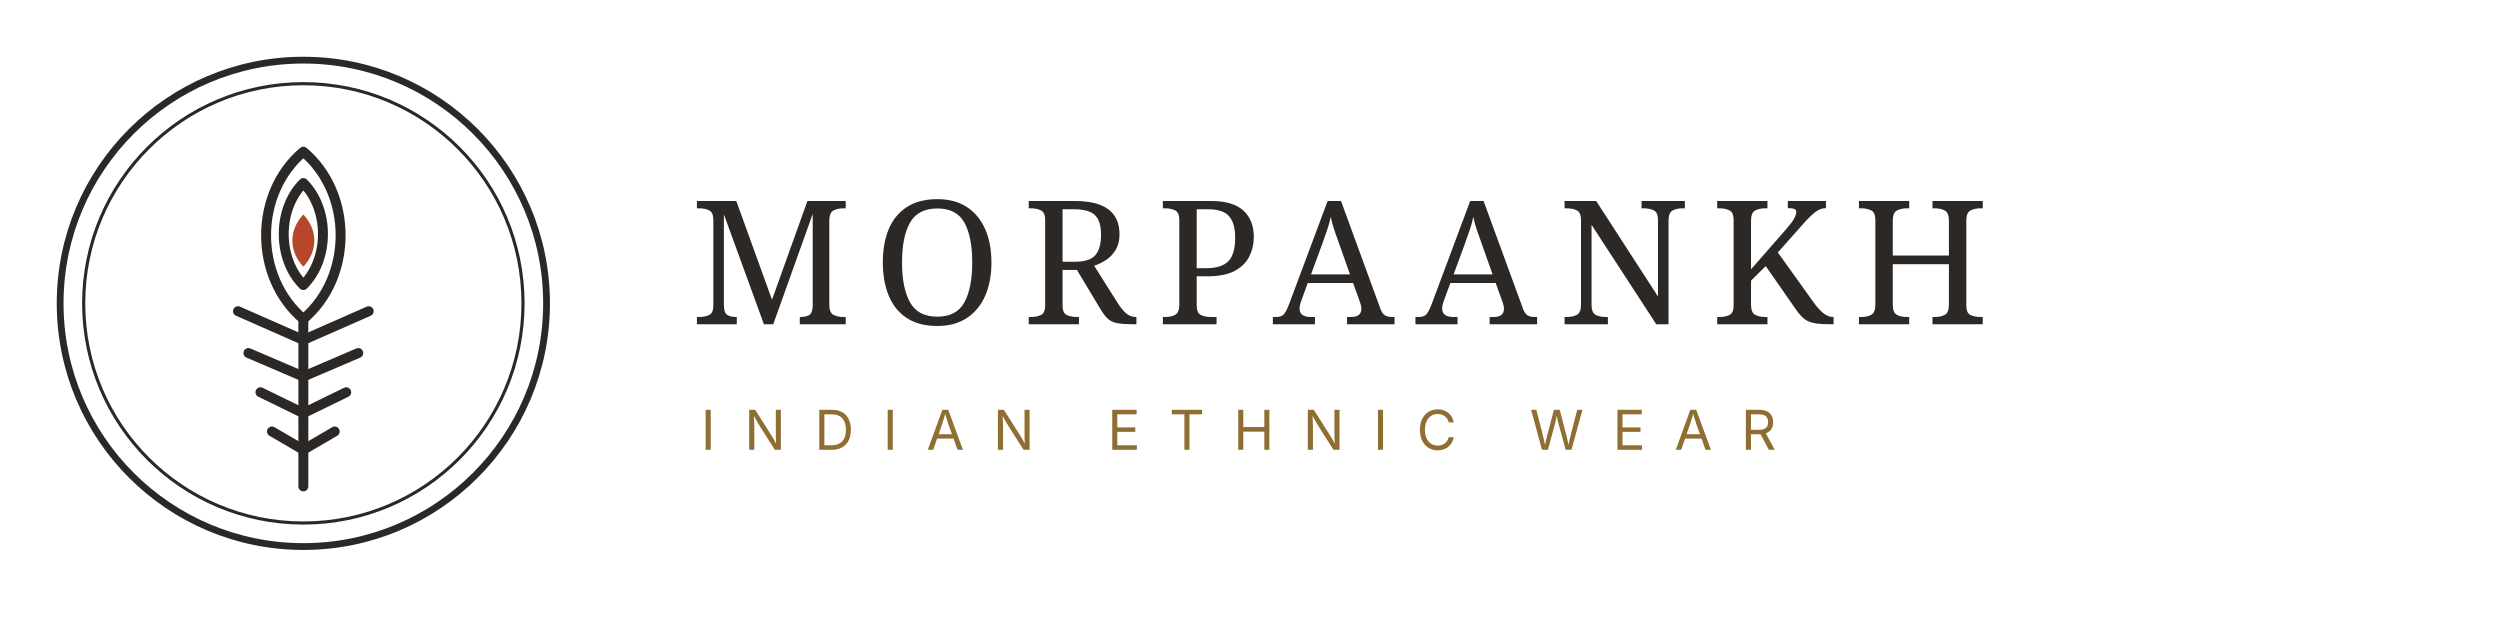
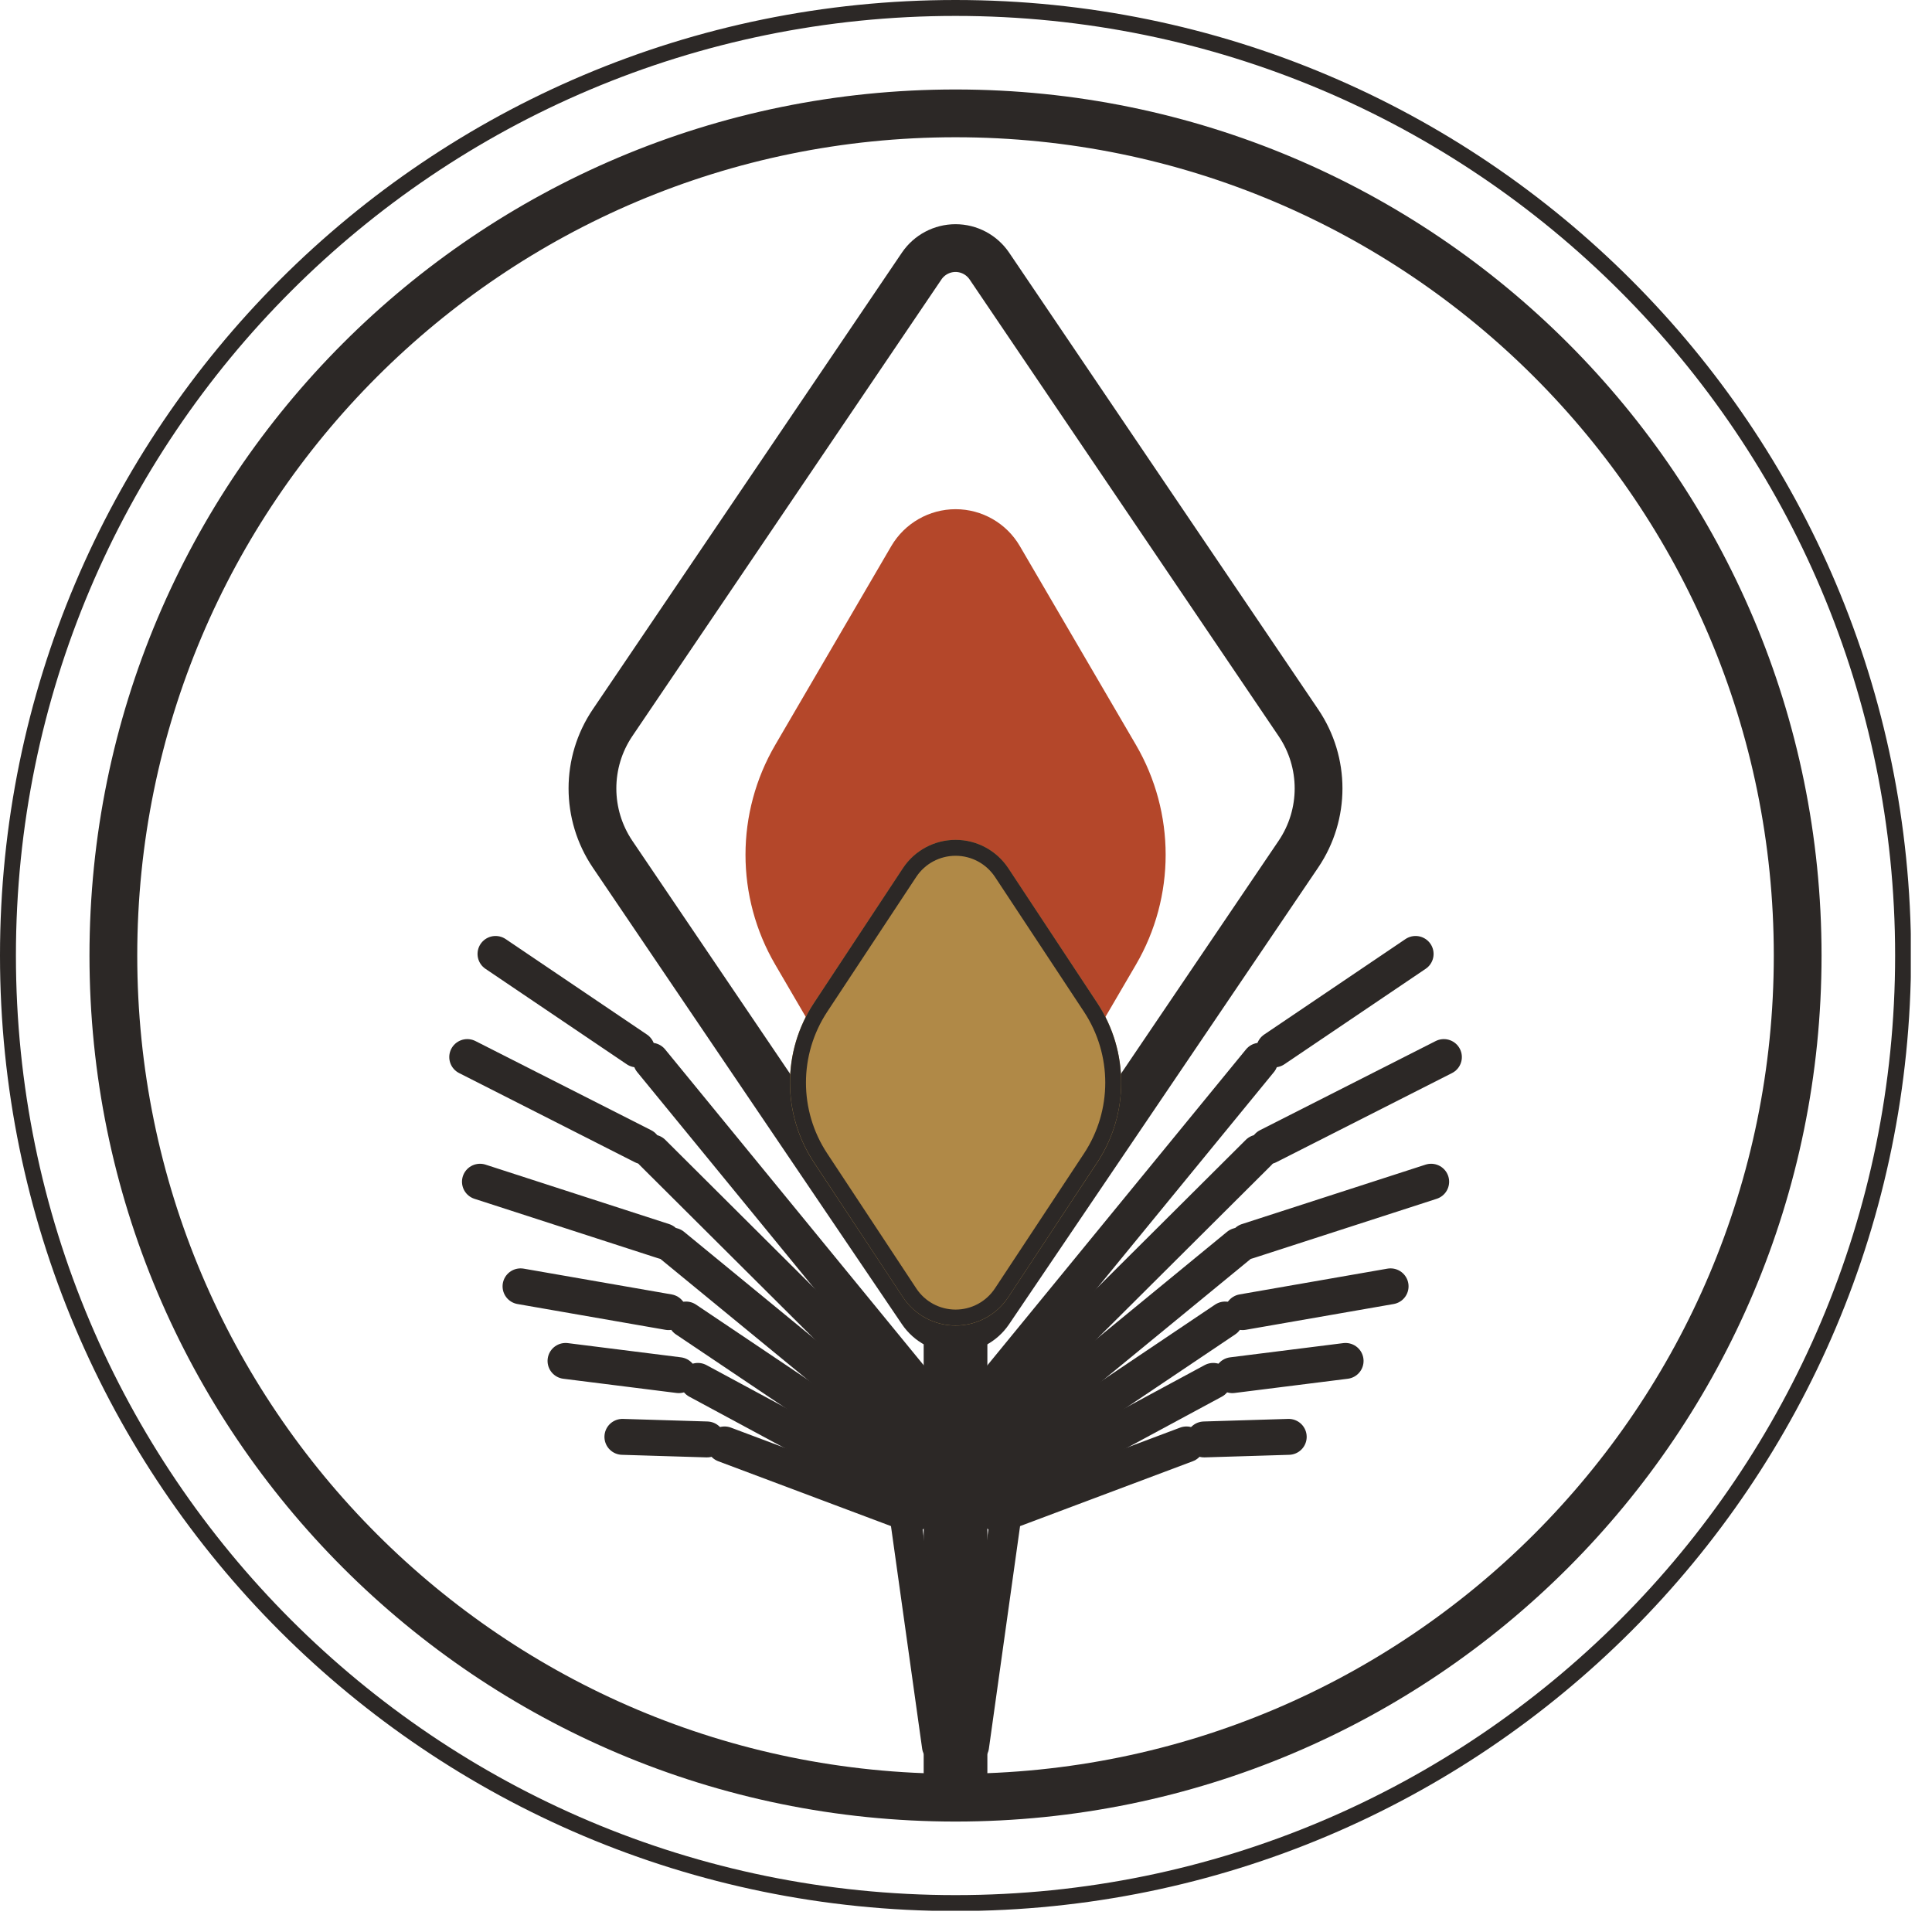
- <svg xmlns="http://www.w3.org/2000/svg" viewBox="0 0 478 118" width="478" height="118" role="img" aria-label="MorPaankh">
-   <g transform="translate(8 8)">
-     <circle cx="50" cy="50" r="46.5" fill="none" stroke="#2C2826" stroke-width="1.3" />
-     <circle cx="50" cy="50" r="42" fill="none" stroke="#2C2826" stroke-width="0.6" />
-     <g fill="none" stroke="#2C2826" stroke-width="1.9" stroke-linecap="round" stroke-linejoin="round">
-       <path d="M50 21 C 59.5 29 59.5 45 50 53 C 40.5 45 40.5 29 50 21 Z" />
-       <path d="M50 27 C 55 32 55 41.5 50 46.5 C 45 41.5 45 32 50 27 Z" />
-       <path d="M50 53 L 50 85" />
-       <path d="M50 57 L 37.5 51.5" />
-       <path d="M50 64 L 39.5 59.5" />
-       <path d="M50 71 L 41.8 67" />
-       <path d="M50 78 L 44 74.5" />
-       <path d="M50 57 L 62.5 51.5" />
-       <path d="M50 64 L 60.5 59.5" />
-       <path d="M50 71 L 58.2 67" />
-       <path d="M50 78 L 56 74.5" />
-     </g>
-     <path d="M50 33 C 52.8 36 52.8 40 50 43 C 47.2 40 47.2 36 50 33 Z" fill="#B7472A" />
-   </g>
-   <text x="132" y="62" font-family="Marcellus, 'Cormorant Garamond', Georgia, serif" font-size="33" letter-spacing="4" fill="#2C2826">MORPAANKH</text>
-   <text x="134" y="86" font-family="Inter, system-ui, sans-serif" font-size="10.5" letter-spacing="5.5" fill="#8F6E34">INDIAN ETHNIC WEAR</text>
+ <svg xmlns="http://www.w3.org/2000/svg" width="121" zoomAndPan="magnify" viewBox="0 0 90.75 90.75" height="121" preserveAspectRatio="xMidYMid meet" version="1.0">
+   <defs>
+     <clipPath id="fcfd9f06cc">
+       <path d="M 0 0 L 89.754 0 L 89.754 89.754 L 0 89.754 Z M 0 0 " clip-rule="nonzero" />
+     </clipPath>
+     <clipPath id="dde1c80e64">
+       <path d="M 44.883 0 C 20.094 0 0 20.094 0 44.883 C 0 69.672 20.094 89.766 44.883 89.766 C 69.672 89.766 89.766 69.672 89.766 44.883 C 89.766 20.094 69.672 0 44.883 0 Z M 44.883 0 " clip-rule="nonzero" />
+     </clipPath>
+     <clipPath id="443cbf8ce3">
+       <path d="M 4.203 4.203 L 85.562 4.203 L 85.562 85.562 L 4.203 85.562 Z M 4.203 4.203 " clip-rule="nonzero" />
+     </clipPath>
+     <clipPath id="e1e63783f8">
+       <path d="M 44.883 4.203 C 22.414 4.203 4.203 22.414 4.203 44.883 C 4.203 67.352 22.414 85.562 44.883 85.562 C 67.352 85.562 85.562 67.352 85.562 44.883 C 85.562 22.414 67.352 4.203 44.883 4.203 Z M 44.883 4.203 " clip-rule="nonzero" />
+     </clipPath>
+     <clipPath id="7be949a086">
+       <path d="M 26.234 10 L 63.242 10 L 63.242 64 L 26.234 64 Z M 26.234 10 " clip-rule="nonzero" />
+     </clipPath>
+     <clipPath id="382622d504">
+       <path d="M 47.398 11.863 L 61.918 33.32 C 63.438 35.562 63.438 38.504 61.918 40.75 L 47.398 62.203 C 46.832 63.039 45.891 63.539 44.883 63.539 C 43.875 63.539 42.934 63.039 42.367 62.203 L 27.844 40.75 C 26.328 38.504 26.328 35.562 27.844 33.32 L 42.367 11.863 C 42.934 11.031 43.875 10.531 44.883 10.531 C 45.891 10.531 46.832 11.031 47.398 11.863 Z M 47.398 11.863 " clip-rule="nonzero" />
+     </clipPath>
+     <clipPath id="620e2f40ca">
+       <path d="M 35.016 23.895 L 54.758 23.895 L 54.758 56.469 L 35.016 56.469 Z M 35.016 23.895 " clip-rule="nonzero" />
+     </clipPath>
+     <clipPath id="b86cda320c">
+       <path d="M 47.902 25.648 L 53.355 34.984 C 55.219 38.176 55.219 42.125 53.355 45.316 L 47.902 54.652 C 47.277 55.723 46.129 56.383 44.887 56.383 C 43.645 56.383 42.496 55.723 41.867 54.652 L 36.418 45.316 C 34.551 42.125 34.551 38.176 36.418 34.984 L 41.867 25.648 C 42.496 24.578 43.645 23.918 44.887 23.918 C 46.129 23.918 47.277 24.578 47.902 25.648 Z M 47.902 25.648 " clip-rule="nonzero" />
+     </clipPath>
+     <clipPath id="cfb25cc57d">
+       <path d="M 0.016 0.895 L 19.758 0.895 L 19.758 33.469 L 0.016 33.469 Z M 0.016 0.895 " clip-rule="nonzero" />
+     </clipPath>
+     <clipPath id="10c47851b0">
+       <path d="M 12.902 2.648 L 18.355 11.984 C 20.219 15.176 20.219 19.125 18.355 22.316 L 12.902 31.652 C 12.277 32.723 11.129 33.383 9.887 33.383 C 8.645 33.383 7.496 32.723 6.867 31.652 L 1.418 22.316 C -0.449 19.125 -0.449 15.176 1.418 11.984 L 6.867 2.648 C 7.496 1.578 8.645 0.918 9.887 0.918 C 11.129 0.918 12.277 1.578 12.902 2.648 Z M 12.902 2.648 " clip-rule="nonzero" />
+     </clipPath>
+     <clipPath id="da29e717e8">
+       <rect x="0" width="20" y="0" height="34" />
+     </clipPath>
+     <clipPath id="3b5200c5d0">
+       <path d="M 37.043 39.387 L 52.73 39.387 L 52.73 62.277 L 37.043 62.277 Z M 37.043 39.387 " clip-rule="nonzero" />
+     </clipPath>
+     <clipPath id="09844df7f6">
+       <path d="M 47.359 40.781 L 51.543 47.113 C 53.039 49.383 53.039 52.332 51.543 54.602 L 47.359 60.934 C 46.812 61.766 45.883 62.266 44.887 62.266 C 43.891 62.266 42.961 61.766 42.414 60.934 L 38.23 54.602 C 36.73 52.332 36.73 49.383 38.23 47.113 L 42.414 40.781 C 42.961 39.949 43.891 39.449 44.887 39.449 C 45.883 39.449 46.812 39.949 47.359 40.781 Z M 47.359 40.781 " clip-rule="nonzero" />
+     </clipPath>
+     <clipPath id="c54e4c583c">
+       <path d="M 0.043 0.387 L 15.73 0.387 L 15.73 23.277 L 0.043 23.277 Z M 0.043 0.387 " clip-rule="nonzero" />
+     </clipPath>
+     <clipPath id="51e6f014a8">
+       <path d="M 10.359 1.781 L 14.543 8.113 C 16.039 10.383 16.039 13.332 14.543 15.602 L 10.359 21.934 C 9.812 22.766 8.883 23.266 7.887 23.266 C 6.891 23.266 5.961 22.766 5.414 21.934 L 1.23 15.602 C -0.27 13.332 -0.27 10.383 1.23 8.113 L 5.414 1.781 C 5.961 0.949 6.891 0.449 7.887 0.449 C 8.883 0.449 9.812 0.949 10.359 1.781 Z M 10.359 1.781 " clip-rule="nonzero" />
+     </clipPath>
+     <clipPath id="2f22fe51d6">
+       <rect x="0" width="16" y="0" height="24" />
+     </clipPath>
+     <clipPath id="4f6aaac036">
+       <path d="M 37 39.094 L 53 39.094 L 53 62.562 L 37 62.562 Z M 37 39.094 " clip-rule="nonzero" />
+     </clipPath>
+     <clipPath id="8cc4b9bf4d">
+       <path d="M 47.359 40.777 L 51.539 47.109 C 53.039 49.383 53.039 52.328 51.539 54.598 L 47.359 60.93 C 46.809 61.762 45.883 62.262 44.887 62.262 C 43.891 62.262 42.961 61.762 42.414 60.93 L 38.234 54.598 C 36.734 52.328 36.734 49.383 38.234 47.109 L 42.414 40.777 C 42.961 39.949 43.891 39.449 44.887 39.449 C 45.883 39.449 46.809 39.949 47.359 40.777 Z M 47.359 40.777 " clip-rule="nonzero" />
+     </clipPath>
+     <clipPath id="2120e7759e">
+       <path d="M 44.914 43.637 L 68.82 43.637 L 68.82 75.441 L 44.914 75.441 Z M 44.914 43.637 " clip-rule="nonzero" />
+     </clipPath>
+     <clipPath id="5b61eb4a5a">
+       <path d="M 50 43.637 L 69.027 43.637 L 69.027 59 L 50 59 Z M 50 43.637 " clip-rule="nonzero" />
+     </clipPath>
+     <clipPath id="0b7b675204">
+       <path d="M 44.914 44 L 68.82 44 L 68.82 76.438 L 44.914 76.438 Z M 44.914 44 " clip-rule="nonzero" />
+     </clipPath>
+     <clipPath id="98048586f1">
+       <path d="M 49.875 43.637 L 69.027 43.637 L 69.027 63.516 L 49.875 63.516 Z M 49.875 43.637 " clip-rule="nonzero" />
+     </clipPath>
+     <clipPath id="01197efcf3">
+       <path d="M 44.914 48.605 L 67.824 48.605 L 67.824 78 L 44.914 78 Z M 44.914 48.605 " clip-rule="nonzero" />
+     </clipPath>
+     <clipPath id="adfdf4d95d">
+       <path d="M 49 45.625 L 69.027 45.625 L 69.027 68 L 49 68 Z M 49 45.625 " clip-rule="nonzero" />
+     </clipPath>
+     <clipPath id="a44bd25937">
+       <path d="M 44.914 52 L 67.824 52 L 67.824 79 L 44.914 79 Z M 44.914 52 " clip-rule="nonzero" />
+     </clipPath>
+     <clipPath id="dea90be39d">
+       <path d="M 48 50.594 L 69.027 50.594 L 69.027 71.465 L 48 71.465 Z M 48 50.594 " clip-rule="nonzero" />
+     </clipPath>
+     <clipPath id="607342250a">
+       <path d="M 44.914 55 L 66.828 55 L 66.828 80 L 44.914 80 Z M 44.914 55 " clip-rule="nonzero" />
+     </clipPath>
+     <clipPath id="7ce36e37ab">
+       <path d="M 48 54 L 69.027 54 L 69.027 74.449 L 48 74.449 Z M 48 54 " clip-rule="nonzero" />
+     </clipPath>
+     <clipPath id="88ac71827a">
+       <path d="M 44.914 58 L 65.828 58 L 65.828 81 L 44.914 81 Z M 44.914 58 " clip-rule="nonzero" />
+     </clipPath>
+     <clipPath id="16a8487193">
+       <path d="M 46.883 57.551 L 69.027 57.551 L 69.027 77.43 L 46.883 77.43 Z M 46.883 57.551 " clip-rule="nonzero" />
+     </clipPath>
+     <clipPath id="90c540257b">
+       <path d="M 44.914 63 L 55.855 63 L 55.855 82.984 L 44.914 82.984 Z M 44.914 63 " clip-rule="nonzero" />
+     </clipPath>
+     <clipPath id="9d56edafe1">
+       <path d="M 20.375 43.57 L 45 43.57 L 45 83.957 L 20.375 83.957 Z M 20.375 43.57 " clip-rule="nonzero" />
+     </clipPath>
+     <clipPath id="2a3e4a629a">
+       <path d="M 1 0.637 L 24.855 0.637 L 24.855 32.441 L 1 32.441 Z M 1 0.637 " clip-rule="nonzero" />
+     </clipPath>
+     <clipPath id="0e2e2ace96">
+       <path d="M 0.742 0.637 L 19.895 0.637 L 19.895 16 L 0.742 16 Z M 0.742 0.637 " clip-rule="nonzero" />
+     </clipPath>
+     <clipPath id="b126c42f5d">
+       <path d="M 1 1 L 24.855 1 L 24.855 33.438 L 1 33.438 Z M 1 1 " clip-rule="nonzero" />
+     </clipPath>
+     <clipPath id="33ab01080a">
+       <path d="M 0.742 0.637 L 19.895 0.637 L 19.895 20.516 L 0.742 20.516 Z M 0.742 0.637 " clip-rule="nonzero" />
+     </clipPath>
+     <clipPath id="6f92e07f29">
+       <path d="M 2 5.605 L 24.855 5.605 L 24.855 35 L 2 35 Z M 2 5.605 " clip-rule="nonzero" />
+     </clipPath>
+     <clipPath id="9fd5190c88">
+       <path d="M 0.742 2.625 L 20.895 2.625 L 20.895 25 L 0.742 25 Z M 0.742 2.625 " clip-rule="nonzero" />
+     </clipPath>
+     <clipPath id="26d34e95fd">
+       <path d="M 2 9 L 24.855 9 L 24.855 36 L 2 36 Z M 2 9 " clip-rule="nonzero" />
+     </clipPath>
+     <clipPath id="dad75631f9">
+       <path d="M 0.742 7.594 L 21 7.594 L 21 28.465 L 0.742 28.465 Z M 0.742 7.594 " clip-rule="nonzero" />
+     </clipPath>
+     <clipPath id="dc6f75b961">
+       <path d="M 3 12 L 24.855 12 L 24.855 37 L 3 37 Z M 3 12 " clip-rule="nonzero" />
+     </clipPath>
+     <clipPath id="47645d97d2">
+       <path d="M 0.742 11 L 21.891 11 L 21.891 31.449 L 0.742 31.449 Z M 0.742 11 " clip-rule="nonzero" />
+     </clipPath>
+     <clipPath id="201fe18d7f">
+       <path d="M 4 15 L 24.855 15 L 24.855 38 L 4 38 Z M 4 15 " clip-rule="nonzero" />
+     </clipPath>
+     <clipPath id="aab98ca126">
+       <path d="M 0.742 14.551 L 22.887 14.551 L 22.887 34.43 L 0.742 34.43 Z M 0.742 14.551 " clip-rule="nonzero" />
+     </clipPath>
+     <clipPath id="70c30f1478">
+       <path d="M 14 20 L 24.855 20 L 24.855 39.984 L 14 39.984 Z M 14 20 " clip-rule="nonzero" />
+     </clipPath>
+     <clipPath id="182702d55e">
+       <rect x="0" width="25" y="0" height="41" />
+     </clipPath>
+   </defs>
+   <g clip-path="url(#fcfd9f06cc)">
+     <g clip-path="url(#dde1c80e64)">
+       <path stroke-linecap="butt" transform="matrix(0.74794, 0, 0, 0.74794, 0.0000005, 0.00000199451)" fill="none" stroke-linejoin="miter" d="M 60.009 -0 C 26.865 -0 -0 26.865 -0 60.009 C -0 93.152 26.865 120.017 60.009 120.017 C 93.152 120.017 120.017 93.152 120.017 60.009 C 120.017 26.865 93.152 -0 60.009 -0 Z M 60.009 -0 " stroke="#2c2826" stroke-width="2" stroke-opacity="1" stroke-miterlimit="4" />
+     </g>
+   </g>
+   <g clip-path="url(#443cbf8ce3)">
+     <g clip-path="url(#e1e63783f8)">
+       <path stroke-linecap="butt" transform="matrix(0.74794, 0, 0, 0.74794, 4.201708, 4.201709)" fill="none" stroke-linejoin="miter" d="M 54.391 0.002 C 24.35 0.002 0.002 24.35 0.002 54.391 C 0.002 84.432 24.35 108.78 54.391 108.78 C 84.432 108.78 108.78 84.432 108.78 54.391 C 108.78 24.35 84.432 0.002 54.391 0.002 Z M 54.391 0.002 " stroke="#2c2826" stroke-width="6" stroke-opacity="1" stroke-miterlimit="4" />
+     </g>
+   </g>
+   <g clip-path="url(#7be949a086)">
+     <g clip-path="url(#382622d504)">
+       <path stroke-linecap="butt" transform="matrix(0.74794, 0, 0, 0.74794, 25.33049, 8.145109)" fill="none" stroke-linejoin="miter" d="M 29.505 4.971 L 48.918 33.659 C 50.949 36.657 50.949 40.59 48.918 43.593 L 29.505 72.276 C 28.748 73.394 27.489 74.062 26.142 74.062 C 24.794 74.062 23.535 73.394 22.778 72.276 L 3.36 43.593 C 1.334 40.59 1.334 36.657 3.36 33.659 L 22.778 4.971 C 23.535 3.859 24.794 3.19 26.142 3.19 C 27.489 3.19 28.748 3.859 29.505 4.971 Z M 29.505 4.971 " stroke="#2c2826" stroke-width="6" stroke-opacity="1" stroke-miterlimit="4" />
+     </g>
+   </g>
+   <g clip-path="url(#620e2f40ca)">
+     <g clip-path="url(#b86cda320c)">
+       <g transform="matrix(1, 0, 0, 1, 35, 23)">
+         <g clip-path="url(#da29e717e8)">
+           <g clip-path="url(#cfb25cc57d)">
+             <g clip-path="url(#10c47851b0)">
+               <rect x="-54.965" width="130.68" fill="#b4472a" height="130.68" y="-42.965" fill-opacity="1" />
+             </g>
+           </g>
+         </g>
+       </g>
+     </g>
+   </g>
+   <path stroke-linecap="butt" transform="matrix(0, -0.74794, 0.74794, 0, 43.38647, 83.98787)" fill="none" stroke-linejoin="miter" d="M -0.001 2.001 L 29.121 2.001 " stroke="#2c2826" stroke-width="4" stroke-opacity="1" stroke-miterlimit="4" />
+   <g clip-path="url(#3b5200c5d0)">
+     <g clip-path="url(#09844df7f6)">
+       <g transform="matrix(1, 0, 0, 1, 37, 39)">
+         <g clip-path="url(#2f22fe51d6)">
+           <g clip-path="url(#c54e4c583c)">
+             <g clip-path="url(#51e6f014a8)">
+               <rect x="-56.965" width="130.68" fill="#b08947" height="130.68" y="-58.965" fill-opacity="1" />
+             </g>
+           </g>
+         </g>
+       </g>
+     </g>
+   </g>
+   <g clip-path="url(#4f6aaac036)">
+     <g clip-path="url(#8cc4b9bf4d)">
+       <path stroke-linecap="butt" transform="matrix(0.74794, 0, 0, 0.74794, 35.75899, 37.03505)" fill="none" stroke-linejoin="miter" d="M 15.51 5.003 L 21.098 13.469 C 23.104 16.509 23.104 20.447 21.098 23.481 L 15.51 31.947 C 14.773 33.06 13.536 33.728 12.204 33.728 C 10.872 33.728 9.629 33.06 8.898 31.947 L 3.31 23.481 C 1.304 20.447 1.304 16.509 3.31 13.469 L 8.898 5.003 C 9.629 3.896 10.872 3.228 12.204 3.228 C 13.536 3.228 14.773 3.896 15.51 5.003 Z M 15.51 5.003 " stroke="#2c2826" stroke-width="2" stroke-opacity="1" stroke-miterlimit="4" />
+     </g>
+   </g>
+   <g clip-path="url(#2120e7759e)">
+     <path stroke-linecap="round" transform="matrix(0.0764312, -0.0933618, 0.0936759, 0.0761749, 45.17369, 65.60235)" fill="none" stroke-linejoin="miter" d="M 6.979 7.005 L 174.715 7.005 " stroke="#2c2826" stroke-width="14" stroke-opacity="1" stroke-miterlimit="4" />
+   </g>
+   <g clip-path="url(#5b61eb4a5a)">
+     <path stroke-linecap="round" transform="matrix(0.100082, -0.0675985, 0.0678259, 0.0997467, 58.67636, 49.06779)" fill="none" stroke-linejoin="miter" d="M 7.025 7.018 L 73.346 7.006 " stroke="#2c2826" stroke-width="14" stroke-opacity="1" stroke-miterlimit="4" />
+   </g>
+   <g clip-path="url(#0b7b675204)">
+     <path stroke-linecap="round" transform="matrix(0.0855415, -0.0851509, 0.0854374, 0.0852547, 45.23124, 66.76829)" fill="none" stroke-linejoin="miter" d="M 7.006 7.012 L 155.345 6.993 " stroke="#2c2826" stroke-width="14" stroke-opacity="1" stroke-miterlimit="4" />
+   </g>
+   <g clip-path="url(#98048586f1)">
+     <path stroke-linecap="round" transform="matrix(0.107726, -0.0546979, 0.0548819, 0.107365, 58.42808, 53.4718)" fill="none" stroke-linejoin="miter" d="M 7.003 6.996 L 83.609 7.021 " stroke="#2c2826" stroke-width="14" stroke-opacity="1" stroke-miterlimit="4" />
+   </g>
+   <g clip-path="url(#01197efcf3)">
+     <path stroke-linecap="round" transform="matrix(0.0933267, -0.0765995, 0.0768573, 0.0930137, 45.29136, 67.99238)" fill="none" stroke-linejoin="miter" d="M 7 7.023 L 132.283 7.011 " stroke="#2c2826" stroke-width="14" stroke-opacity="1" stroke-miterlimit="4" />
+   </g>
+   <g clip-path="url(#adfdf4d95d)">
+     <path stroke-linecap="round" transform="matrix(0.114989, -0.0372153, 0.0373405, 0.114604, 57.5292, 57.75977)" fill="none" stroke-linejoin="miter" d="M 6.988 6.99 L 82.03 6.988 " stroke="#2c2826" stroke-width="14" stroke-opacity="1" stroke-miterlimit="4" />
+   </g>
+   <g clip-path="url(#a44bd25937)">
+     <path stroke-linecap="round" transform="matrix(0.100241, -0.0673655, 0.0675922, 0.0999047, 45.49253, 69.06347)" fill="none" stroke-linejoin="miter" d="M 6.996 7.015 L 115.531 7.004 " stroke="#2c2826" stroke-width="14" stroke-opacity="1" stroke-miterlimit="4" />
+   </g>
+   <g clip-path="url(#dea90be39d)">
+     <path stroke-linecap="round" transform="matrix(0.119093, -0.0207563, 0.0208261, 0.118694, 57.38423, 60.94669)" fill="none" stroke-linejoin="miter" d="M 7.028 7.01 L 65.379 7.011 " stroke="#2c2826" stroke-width="14" stroke-opacity="1" stroke-miterlimit="4" />
+   </g>
+   <g clip-path="url(#607342250a)">
+     <path stroke-linecap="round" transform="matrix(0.106319, -0.0573674, 0.0575604, 0.105963, 45.68253, 70.00041)" fill="none" stroke-linejoin="miter" d="M 7.02 7.004 L 102.532 7.03 " stroke="#2c2826" stroke-width="14" stroke-opacity="1" stroke-miterlimit="4" />
+   </g>
+   <g clip-path="url(#7ce36e37ab)">
+     <path stroke-linecap="round" transform="matrix(0.11995, -0.0150851, 0.0151359, 0.119547, 56.94123, 63.86221)" fill="none" stroke-linejoin="miter" d="M 6.999 7.002 L 51.32 7.008 " stroke="#2c2826" stroke-width="14" stroke-opacity="1" stroke-miterlimit="4" />
+   </g>
+   <g clip-path="url(#88ac71827a)">
+     <path stroke-linecap="round" transform="matrix(0.113145, -0.0424613, 0.0426041, 0.112766, 45.8321, 70.66221)" fill="none" stroke-linejoin="miter" d="M 6.991 7.013 L 84.851 6.991 " stroke="#2c2826" stroke-width="14" stroke-opacity="1" stroke-miterlimit="4" />
+   </g>
+   <g clip-path="url(#16a8487193)">
+     <path stroke-linecap="round" transform="matrix(0.12084, -0.00380445, 0.00381725, 0.120435, 55.68986, 66.79775)" fill="none" stroke-linejoin="miter" d="M 7.001 6.993 L 39.843 7.025 " stroke="#2c2826" stroke-width="14" stroke-opacity="1" stroke-miterlimit="4" />
+   </g>
+   <g clip-path="url(#90c540257b)">
+     <path stroke-linecap="round" transform="matrix(-0.0167344, 0.119336, -0.119737, -0.0166783, 48.02889, 70.89202)" fill="none" stroke-linejoin="miter" d="M 6.002 6.025 L 94.315 6.014 " stroke="#2c2826" stroke-width="12" stroke-opacity="1" stroke-miterlimit="4" />
+   </g>
+   <g clip-path="url(#9d56edafe1)">
+     <g transform="matrix(1, 0, 0, 1, 20, 43)">
+       <g clip-path="url(#182702d55e)">
+         <g clip-path="url(#2a3e4a629a)">
+           <path stroke-linecap="round" transform="matrix(-0.0764312, -0.0933618, -0.0936759, 0.0761749, 24.59541, 22.60235)" fill="none" stroke-linejoin="miter" d="M 6.977 7.002 L 174.713 7.002 " stroke="#2c2826" stroke-width="14" stroke-opacity="1" stroke-miterlimit="4" />
+         </g>
+         <g clip-path="url(#0e2e2ace96)">
+           <path stroke-linecap="round" transform="matrix(-0.100082, -0.0675985, -0.0678259, 0.0997467, 11.09273, 6.067793)" fill="none" stroke-linejoin="miter" d="M 7.022 7.016 L 73.343 7.004 " stroke="#2c2826" stroke-width="14" stroke-opacity="1" stroke-miterlimit="4" />
+         </g>
+         <g clip-path="url(#b126c42f5d)">
+           <path stroke-linecap="round" transform="matrix(-0.0855415, -0.0851509, -0.0854374, 0.0852547, 24.53786, 23.76828)" fill="none" stroke-linejoin="miter" d="M 7.004 7.01 L 155.343 6.991 " stroke="#2c2826" stroke-width="14" stroke-opacity="1" stroke-miterlimit="4" />
+         </g>
+         <g clip-path="url(#33ab01080a)">
+           <path stroke-linecap="round" transform="matrix(-0.107726, -0.0546979, -0.0548819, 0.107365, 11.34102, 10.4718)" fill="none" stroke-linejoin="miter" d="M 7 6.994 L 83.606 7.019 " stroke="#2c2826" stroke-width="14" stroke-opacity="1" stroke-miterlimit="4" />
+         </g>
+         <g clip-path="url(#6f92e07f29)">
+           <path stroke-linecap="round" transform="matrix(-0.0933267, -0.0765995, -0.0768573, 0.0930137, 24.47774, 24.99238)" fill="none" stroke-linejoin="miter" d="M 6.997 7.02 L 132.28 7.009 " stroke="#2c2826" stroke-width="14" stroke-opacity="1" stroke-miterlimit="4" />
+         </g>
+         <g clip-path="url(#9fd5190c88)">
+           <path stroke-linecap="round" transform="matrix(-0.114989, -0.0372153, -0.0373405, 0.114604, 12.2399, 14.75977)" fill="none" stroke-linejoin="miter" d="M 7.015 6.999 L 82.026 6.987 " stroke="#2c2826" stroke-width="14" stroke-opacity="1" stroke-miterlimit="4" />
+         </g>
+         <g clip-path="url(#26d34e95fd)">
+           <path stroke-linecap="round" transform="matrix(-0.100241, -0.0673655, -0.0675922, 0.0999047, 24.27656, 26.06347)" fill="none" stroke-linejoin="miter" d="M 6.993 7.013 L 115.528 7.002 " stroke="#2c2826" stroke-width="14" stroke-opacity="1" stroke-miterlimit="4" />
+         </g>
+         <g clip-path="url(#dad75631f9)">
+           <path stroke-linecap="round" transform="matrix(-0.119093, -0.0207563, -0.0208261, 0.118694, 12.38487, 17.94669)" fill="none" stroke-linejoin="miter" d="M 7.024 7.009 L 65.375 7.011 " stroke="#2c2826" stroke-width="14" stroke-opacity="1" stroke-miterlimit="4" />
+         </g>
+         <g clip-path="url(#dc6f75b961)">
+           <path stroke-linecap="round" transform="matrix(-0.106319, -0.0573674, -0.0575604, 0.105963, 24.08657, 27.00041)" fill="none" stroke-linejoin="miter" d="M 7.017 7.002 L 102.529 7.028 " stroke="#2c2826" stroke-width="14" stroke-opacity="1" stroke-miterlimit="4" />
+         </g>
+         <g clip-path="url(#47645d97d2)">
+           <path stroke-linecap="round" transform="matrix(-0.11995, -0.0150851, -0.0151359, 0.119547, 12.82786, 20.86221)" fill="none" stroke-linejoin="miter" d="M 6.995 7.002 L 51.317 7.007 " stroke="#2c2826" stroke-width="14" stroke-opacity="1" stroke-miterlimit="4" />
+         </g>
+         <g clip-path="url(#201fe18d7f)">
+           <path stroke-linecap="round" transform="matrix(-0.113145, -0.0424613, -0.0426041, 0.112766, 23.937, 27.66221)" fill="none" stroke-linejoin="miter" d="M 6.987 7.012 L 84.878 7.001 " stroke="#2c2826" stroke-width="14" stroke-opacity="1" stroke-miterlimit="4" />
+         </g>
+         <g clip-path="url(#aab98ca126)">
+           <path stroke-linecap="round" transform="matrix(-0.12084, -0.00380445, -0.00381725, 0.120435, 14.07924, 23.79775)" fill="none" stroke-linejoin="miter" d="M 6.997 6.993 L 39.839 7.025 " stroke="#2c2826" stroke-width="14" stroke-opacity="1" stroke-miterlimit="4" />
+         </g>
+         <g clip-path="url(#70c30f1478)">
+           <path stroke-linecap="round" transform="matrix(0.0167344, 0.119336, 0.119737, -0.0166783, 21.7402, 27.89202)" fill="none" stroke-linejoin="miter" d="M 5.998 5.997 L 94.311 5.986 " stroke="#2c2826" stroke-width="12" stroke-opacity="1" stroke-miterlimit="4" />
+         </g>
+       </g>
+     </g>
+   </g>
</svg>
